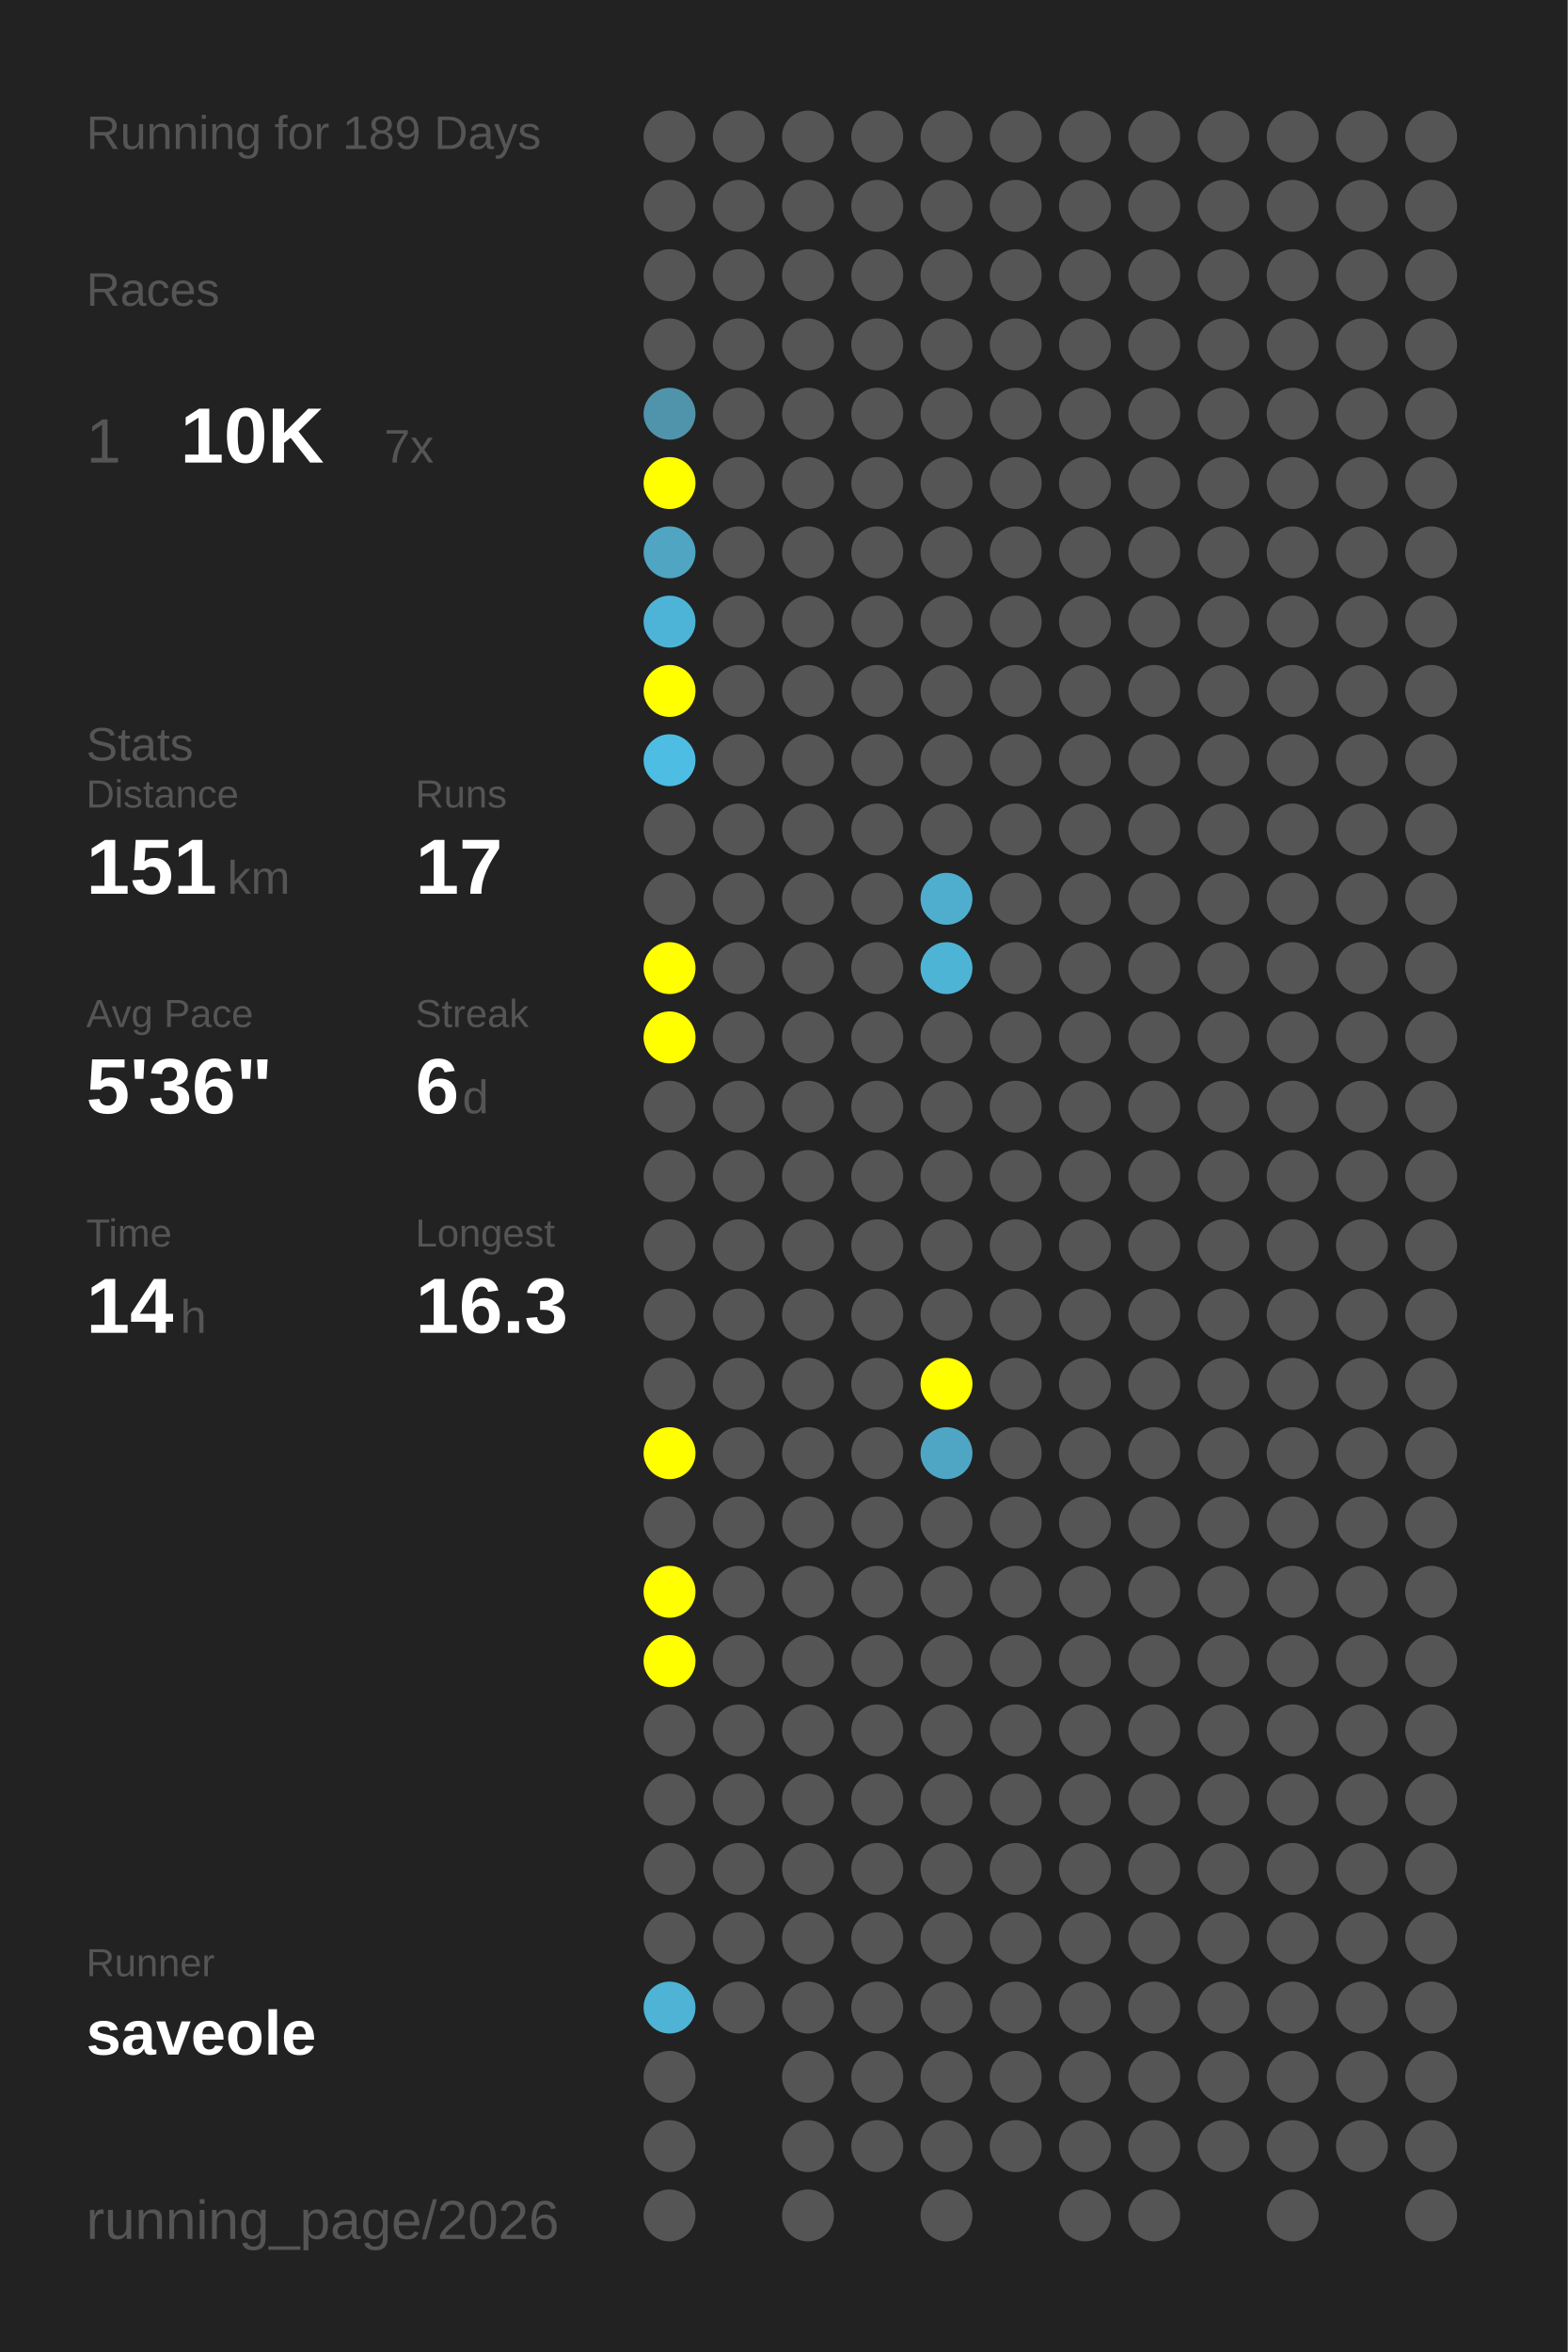
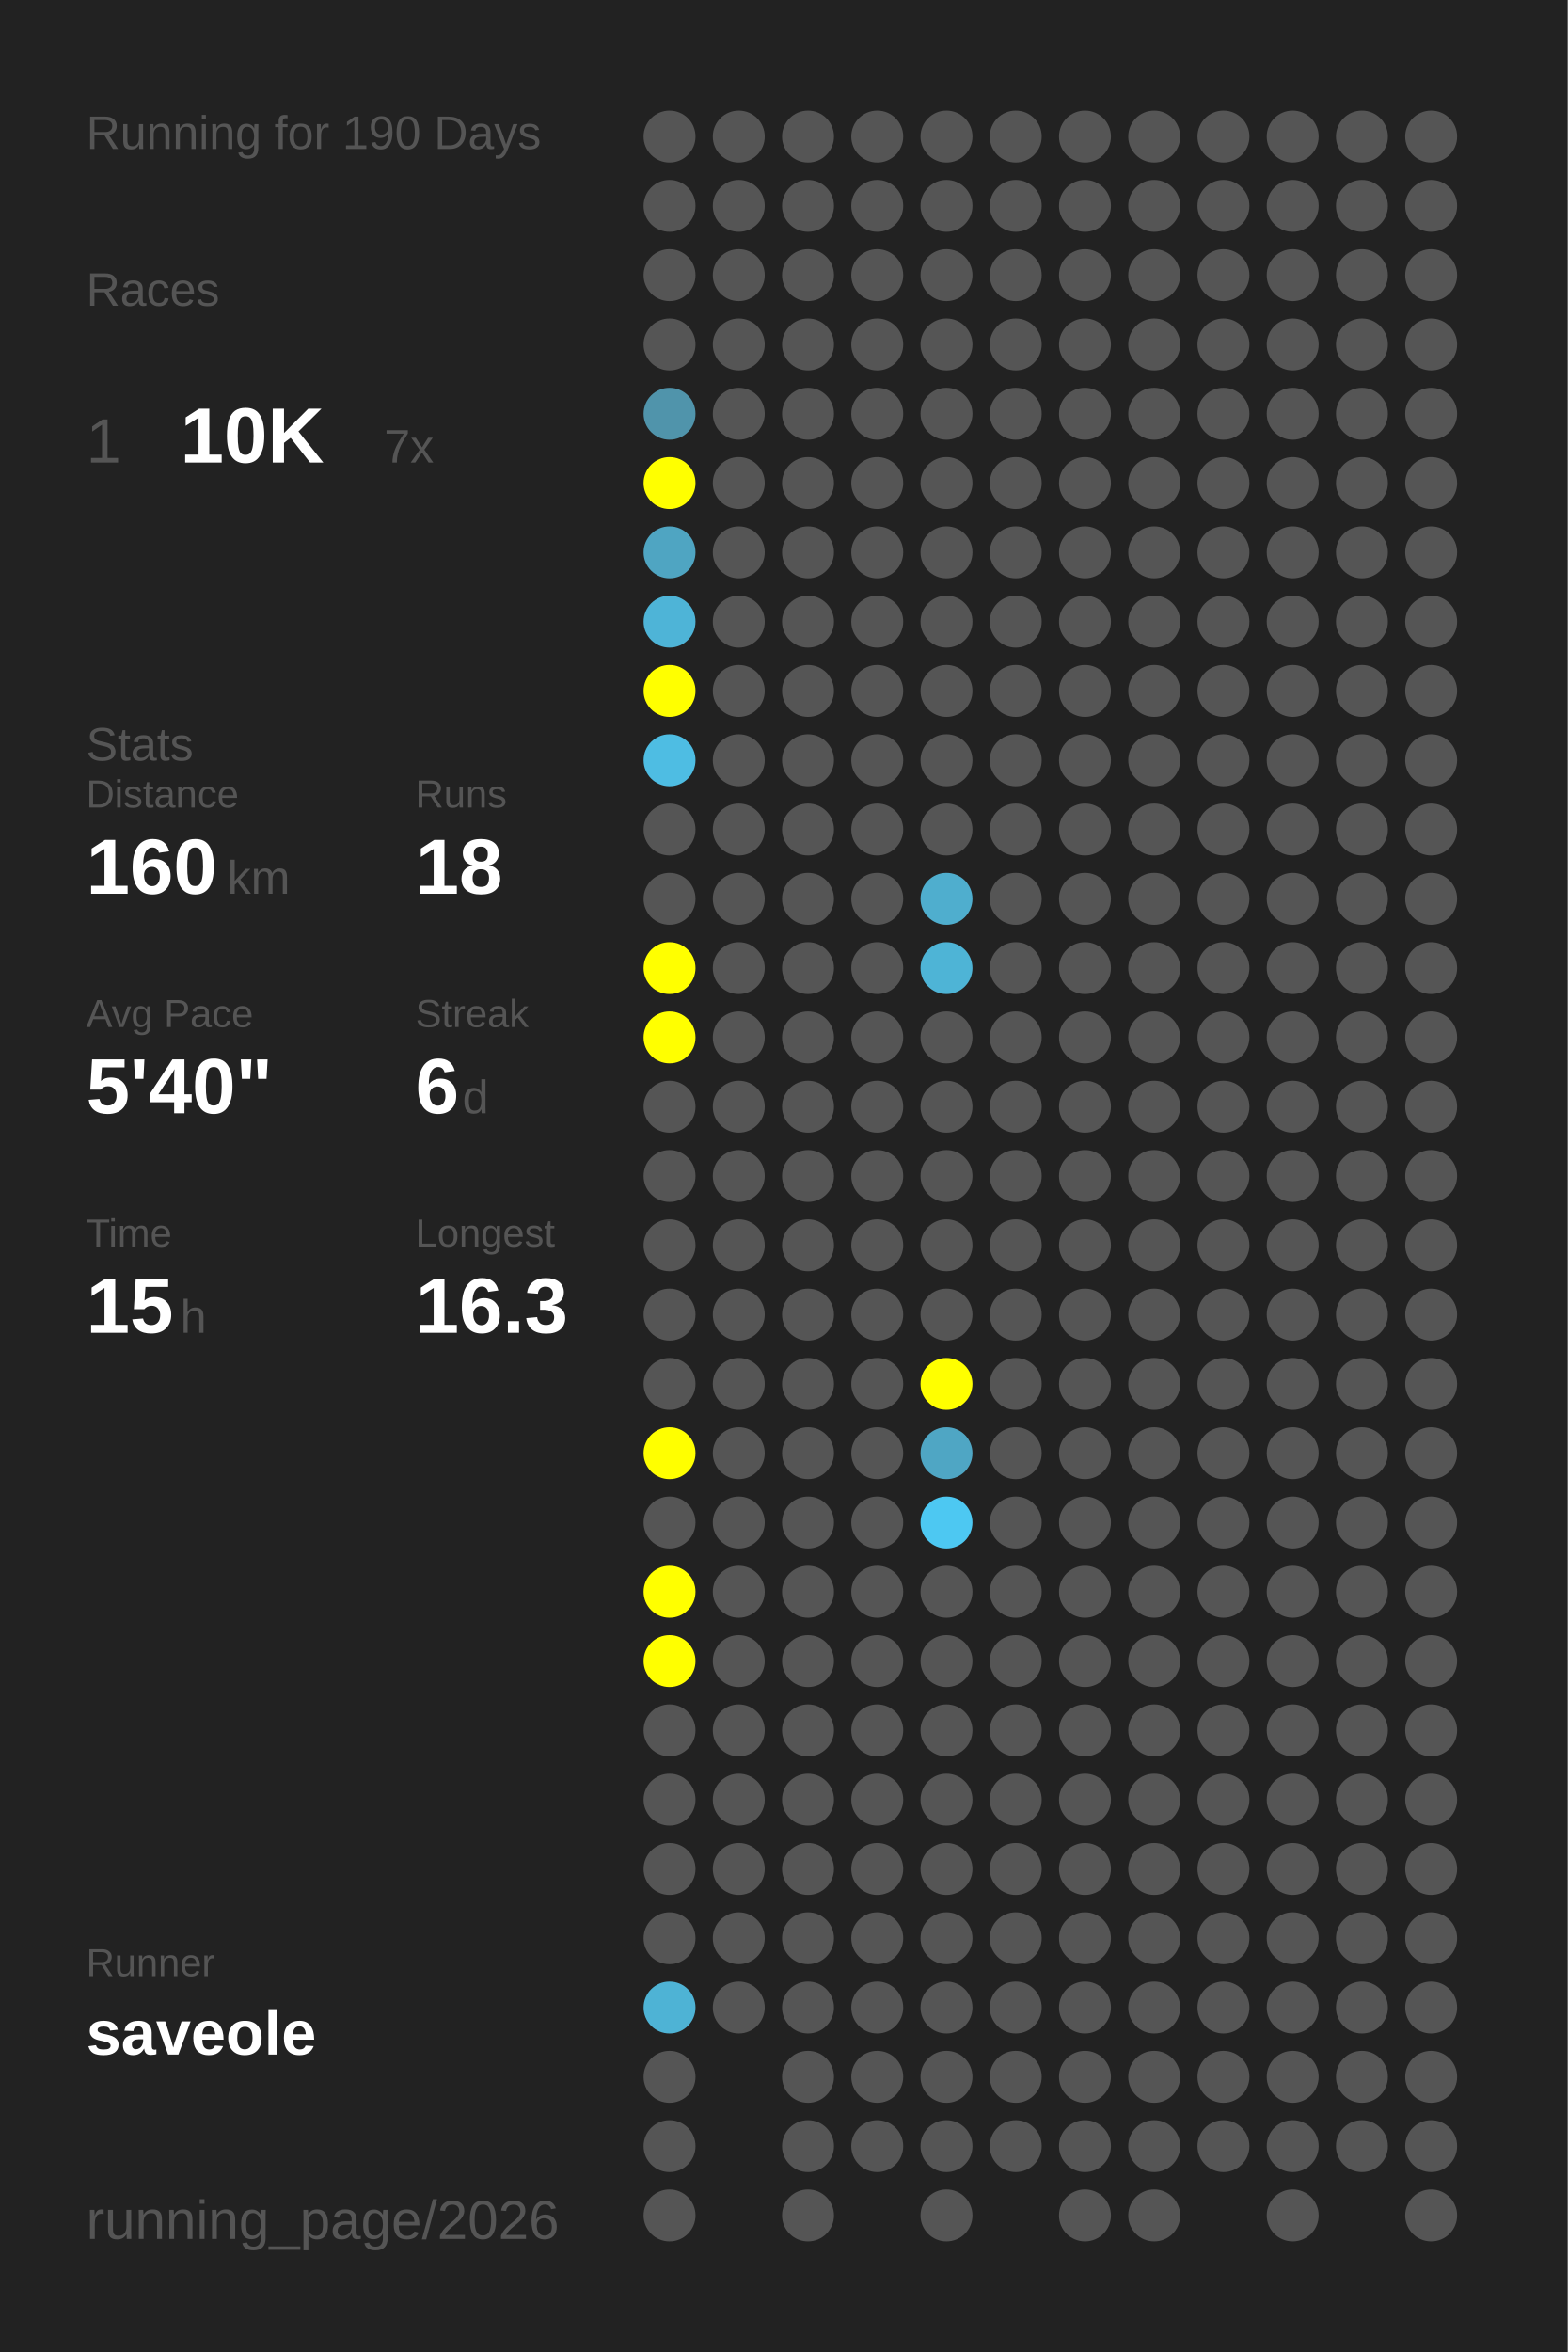
<svg xmlns="http://www.w3.org/2000/svg" baseProfile="full" height="300mm" version="1.1" viewBox="0,0,200,300" width="200mm">
  <defs />
  <rect fill="#222222" height="300" width="200" x="0" y="0" />
-   <text fill="#555555" style="font-size:6px; font-family:Arial;" x="11" y="19">Running for 189 Days</text>
+   <text fill="#555555" style="font-size:6px; font-family:Arial;" x="11" y="19">Running for 190 Days</text>
  <text fill="#555555" style="font-size:6px; font-family:Arial;" x="11" y="39">Races</text>
  <text fill="#555555" style="font-size:8px; font-family:Arial;" x="11" y="59">1</text>
  <text fill="#FFFFFF" style="font-size:10px; font-family:Arial; font-weight:bold;" x="23" y="59">10K</text>
  <text fill="#555555" style="font-size:6px; font-family:Arial;" x="49" y="59">7x</text>
  <text fill="#555555" style="font-size:6px; font-family:Arial;" x="11" y="97">Stats</text>
  <text fill="#555555" style="font-size:5px; font-family:Arial;" x="11" y="103">Distance</text>
-   <text fill="#FFFFFF" style="font-size:10px; font-family:Arial; font-weight:bold;" x="11" y="114">151</text>
+   <text fill="#FFFFFF" style="font-size:10px; font-family:Arial; font-weight:bold;" x="11" y="114">160</text>
  <text fill="#555555" style="font-size:6px; font-family:Arial;" x="29" y="114">km</text>
  <text fill="#555555" style="font-size:5px; font-family:Arial;" x="53" y="103">Runs</text>
-   <text fill="#FFFFFF" style="font-size:10px; font-family:Arial; font-weight:bold;" x="53" y="114">17</text>
+   <text fill="#FFFFFF" style="font-size:10px; font-family:Arial; font-weight:bold;" x="53" y="114">18</text>
  <text fill="#555555" style="font-size:5px; font-family:Arial;" x="11" y="131">Avg Pace</text>
-   <text fill="#FFFFFF" style="font-size:10px; font-family:Arial; font-weight:bold;" x="11" y="142">5'36"</text>
+   <text fill="#FFFFFF" style="font-size:10px; font-family:Arial; font-weight:bold;" x="11" y="142">5'40"</text>
  <text fill="#555555" style="font-size:5px; font-family:Arial;" x="53" y="131">Streak</text>
  <text fill="#FFFFFF" style="font-size:10px; font-family:Arial; font-weight:bold;" x="53" y="142">6</text>
  <text fill="#555555" style="font-size:6px; font-family:Arial;" x="59" y="142">d</text>
  <text fill="#555555" style="font-size:5px; font-family:Arial;" x="11" y="159">Time</text>
-   <text fill="#FFFFFF" style="font-size:10px; font-family:Arial; font-weight:bold;" x="11" y="170">14</text>
+   <text fill="#FFFFFF" style="font-size:10px; font-family:Arial; font-weight:bold;" x="11" y="170">15</text>
  <text fill="#555555" style="font-size:6px; font-family:Arial;" x="23" y="170">h</text>
  <text fill="#555555" style="font-size:5px; font-family:Arial;" x="53" y="159">Longest</text>
  <text fill="#FFFFFF" style="font-size:10px; font-family:Arial; font-weight:bold;" x="53" y="170">16.3</text>
  <text fill="#555555" style="font-size:5px; font-family:Arial;" x="11" y="252.065">Runner</text>
  <text fill="#FFFFFF" style="font-size:8px; font-family:Arial; font-weight:bold;" x="11" y="262.065">saveole</text>
  <text fill="#555555" style="font-size:7px; font-family:Arial;" x="11" y="285.581">running_page/2026</text>
  <circle cx="85.417" cy="17.419" fill="#555555" r="3.312" />
  <circle cx="85.417" cy="26.258" fill="#555555" r="3.312" />
  <circle cx="85.417" cy="35.097" fill="#555555" r="3.312" />
  <circle cx="85.417" cy="43.935" fill="#555555" r="3.312" />
  <circle cx="85.417" cy="52.774" fill="#5094ab" r="3.312" />
  <circle cx="85.417" cy="61.613" fill="#FFFF00" r="3.312" />
  <circle cx="85.417" cy="70.452" fill="#4fa5c2" r="3.312" />
  <circle cx="85.417" cy="79.29" fill="#4eb4d7" r="3.312" />
  <circle cx="85.417" cy="88.129" fill="#FFFF00" r="3.312" />
  <circle cx="85.417" cy="96.968" fill="#4ebde3" r="3.312" />
  <circle cx="85.417" cy="105.806" fill="#555555" r="3.312" />
  <circle cx="85.417" cy="114.645" fill="#555555" r="3.312" />
  <circle cx="85.417" cy="123.484" fill="#FFFF00" r="3.312" />
  <circle cx="85.417" cy="132.323" fill="#FFFF00" r="3.312" />
  <circle cx="85.417" cy="141.161" fill="#555555" r="3.312" />
  <circle cx="85.417" cy="150" fill="#555555" r="3.312" />
  <circle cx="85.417" cy="158.839" fill="#555555" r="3.312" />
  <circle cx="85.417" cy="167.677" fill="#555555" r="3.312" />
  <circle cx="85.417" cy="176.516" fill="#555555" r="3.312" />
  <circle cx="85.417" cy="185.355" fill="#FFFF00" r="3.312" />
  <circle cx="85.417" cy="194.194" fill="#555555" r="3.312" />
  <circle cx="85.417" cy="203.032" fill="#FFFF00" r="3.312" />
  <circle cx="85.417" cy="211.871" fill="#FFFF00" r="3.312" />
  <circle cx="85.417" cy="220.71" fill="#555555" r="3.312" />
  <circle cx="85.417" cy="229.548" fill="#555555" r="3.312" />
  <circle cx="85.417" cy="238.387" fill="#555555" r="3.312" />
  <circle cx="85.417" cy="247.226" fill="#555555" r="3.312" />
  <circle cx="85.417" cy="256.065" fill="#4eb3d5" r="3.312" />
  <circle cx="85.417" cy="264.903" fill="#555555" r="3.312" />
  <circle cx="85.417" cy="273.742" fill="#555555" r="3.312" />
  <circle cx="85.417" cy="282.581" fill="#555555" r="3.312" />
  <circle cx="94.25" cy="17.419" fill="#555555" r="3.312" />
  <circle cx="94.25" cy="26.258" fill="#555555" r="3.312" />
  <circle cx="94.25" cy="35.097" fill="#555555" r="3.312" />
  <circle cx="94.25" cy="43.935" fill="#555555" r="3.312" />
  <circle cx="94.25" cy="52.774" fill="#555555" r="3.312" />
  <circle cx="94.25" cy="61.613" fill="#555555" r="3.312" />
  <circle cx="94.25" cy="70.452" fill="#555555" r="3.312" />
  <circle cx="94.25" cy="79.29" fill="#555555" r="3.312" />
  <circle cx="94.25" cy="88.129" fill="#555555" r="3.312" />
  <circle cx="94.25" cy="96.968" fill="#555555" r="3.312" />
  <circle cx="94.25" cy="105.806" fill="#555555" r="3.312" />
  <circle cx="94.25" cy="114.645" fill="#555555" r="3.312" />
  <circle cx="94.25" cy="123.484" fill="#555555" r="3.312" />
  <circle cx="94.25" cy="132.323" fill="#555555" r="3.312" />
  <circle cx="94.25" cy="141.161" fill="#555555" r="3.312" />
  <circle cx="94.25" cy="150" fill="#555555" r="3.312" />
  <circle cx="94.25" cy="158.839" fill="#555555" r="3.312" />
  <circle cx="94.25" cy="167.677" fill="#555555" r="3.312" />
  <circle cx="94.25" cy="176.516" fill="#555555" r="3.312" />
  <circle cx="94.25" cy="185.355" fill="#555555" r="3.312" />
  <circle cx="94.25" cy="194.194" fill="#555555" r="3.312" />
  <circle cx="94.25" cy="203.032" fill="#555555" r="3.312" />
  <circle cx="94.25" cy="211.871" fill="#555555" r="3.312" />
  <circle cx="94.25" cy="220.71" fill="#555555" r="3.312" />
  <circle cx="94.25" cy="229.548" fill="#555555" r="3.312" />
  <circle cx="94.25" cy="238.387" fill="#555555" r="3.312" />
  <circle cx="94.25" cy="247.226" fill="#555555" r="3.312" />
  <circle cx="94.25" cy="256.065" fill="#555555" r="3.312" />
  <circle cx="103.083" cy="17.419" fill="#555555" r="3.312" />
  <circle cx="103.083" cy="26.258" fill="#555555" r="3.312" />
  <circle cx="103.083" cy="35.097" fill="#555555" r="3.312" />
  <circle cx="103.083" cy="43.935" fill="#555555" r="3.312" />
  <circle cx="103.083" cy="52.774" fill="#555555" r="3.312" />
  <circle cx="103.083" cy="61.613" fill="#555555" r="3.312" />
  <circle cx="103.083" cy="70.452" fill="#555555" r="3.312" />
  <circle cx="103.083" cy="79.29" fill="#555555" r="3.312" />
  <circle cx="103.083" cy="88.129" fill="#555555" r="3.312" />
  <circle cx="103.083" cy="96.968" fill="#555555" r="3.312" />
  <circle cx="103.083" cy="105.806" fill="#555555" r="3.312" />
  <circle cx="103.083" cy="114.645" fill="#555555" r="3.312" />
  <circle cx="103.083" cy="123.484" fill="#555555" r="3.312" />
  <circle cx="103.083" cy="132.323" fill="#555555" r="3.312" />
  <circle cx="103.083" cy="141.161" fill="#555555" r="3.312" />
  <circle cx="103.083" cy="150" fill="#555555" r="3.312" />
  <circle cx="103.083" cy="158.839" fill="#555555" r="3.312" />
  <circle cx="103.083" cy="167.677" fill="#555555" r="3.312" />
  <circle cx="103.083" cy="176.516" fill="#555555" r="3.312" />
  <circle cx="103.083" cy="185.355" fill="#555555" r="3.312" />
  <circle cx="103.083" cy="194.194" fill="#555555" r="3.312" />
  <circle cx="103.083" cy="203.032" fill="#555555" r="3.312" />
  <circle cx="103.083" cy="211.871" fill="#555555" r="3.312" />
  <circle cx="103.083" cy="220.71" fill="#555555" r="3.312" />
  <circle cx="103.083" cy="229.548" fill="#555555" r="3.312" />
  <circle cx="103.083" cy="238.387" fill="#555555" r="3.312" />
  <circle cx="103.083" cy="247.226" fill="#555555" r="3.312" />
  <circle cx="103.083" cy="256.065" fill="#555555" r="3.312" />
  <circle cx="103.083" cy="264.903" fill="#555555" r="3.312" />
  <circle cx="103.083" cy="273.742" fill="#555555" r="3.312" />
  <circle cx="103.083" cy="282.581" fill="#555555" r="3.312" />
  <circle cx="111.917" cy="17.419" fill="#555555" r="3.312" />
  <circle cx="111.917" cy="26.258" fill="#555555" r="3.312" />
  <circle cx="111.917" cy="35.097" fill="#555555" r="3.312" />
  <circle cx="111.917" cy="43.935" fill="#555555" r="3.312" />
  <circle cx="111.917" cy="52.774" fill="#555555" r="3.312" />
  <circle cx="111.917" cy="61.613" fill="#555555" r="3.312" />
  <circle cx="111.917" cy="70.452" fill="#555555" r="3.312" />
  <circle cx="111.917" cy="79.29" fill="#555555" r="3.312" />
  <circle cx="111.917" cy="88.129" fill="#555555" r="3.312" />
  <circle cx="111.917" cy="96.968" fill="#555555" r="3.312" />
  <circle cx="111.917" cy="105.806" fill="#555555" r="3.312" />
  <circle cx="111.917" cy="114.645" fill="#555555" r="3.312" />
  <circle cx="111.917" cy="123.484" fill="#555555" r="3.312" />
  <circle cx="111.917" cy="132.323" fill="#555555" r="3.312" />
  <circle cx="111.917" cy="141.161" fill="#555555" r="3.312" />
  <circle cx="111.917" cy="150" fill="#555555" r="3.312" />
  <circle cx="111.917" cy="158.839" fill="#555555" r="3.312" />
  <circle cx="111.917" cy="167.677" fill="#555555" r="3.312" />
  <circle cx="111.917" cy="176.516" fill="#555555" r="3.312" />
  <circle cx="111.917" cy="185.355" fill="#555555" r="3.312" />
  <circle cx="111.917" cy="194.194" fill="#555555" r="3.312" />
  <circle cx="111.917" cy="203.032" fill="#555555" r="3.312" />
  <circle cx="111.917" cy="211.871" fill="#555555" r="3.312" />
  <circle cx="111.917" cy="220.71" fill="#555555" r="3.312" />
  <circle cx="111.917" cy="229.548" fill="#555555" r="3.312" />
  <circle cx="111.917" cy="238.387" fill="#555555" r="3.312" />
  <circle cx="111.917" cy="247.226" fill="#555555" r="3.312" />
  <circle cx="111.917" cy="256.065" fill="#555555" r="3.312" />
  <circle cx="111.917" cy="264.903" fill="#555555" r="3.312" />
  <circle cx="111.917" cy="273.742" fill="#555555" r="3.312" />
  <circle cx="120.75" cy="17.419" fill="#555555" r="3.312" />
  <circle cx="120.75" cy="26.258" fill="#555555" r="3.312" />
  <circle cx="120.75" cy="35.097" fill="#555555" r="3.312" />
  <circle cx="120.75" cy="43.935" fill="#555555" r="3.312" />
  <circle cx="120.75" cy="52.774" fill="#555555" r="3.312" />
  <circle cx="120.75" cy="61.613" fill="#555555" r="3.312" />
  <circle cx="120.75" cy="70.452" fill="#555555" r="3.312" />
  <circle cx="120.75" cy="79.29" fill="#555555" r="3.312" />
  <circle cx="120.75" cy="88.129" fill="#555555" r="3.312" />
  <circle cx="120.75" cy="96.968" fill="#555555" r="3.312" />
  <circle cx="120.75" cy="105.806" fill="#555555" r="3.312" />
  <circle cx="120.75" cy="114.645" fill="#4faece" r="3.312" />
  <circle cx="120.75" cy="123.484" fill="#4eb4d6" r="3.312" />
  <circle cx="120.75" cy="132.323" fill="#555555" r="3.312" />
  <circle cx="120.75" cy="141.161" fill="#555555" r="3.312" />
  <circle cx="120.75" cy="150" fill="#555555" r="3.312" />
  <circle cx="120.75" cy="158.839" fill="#555555" r="3.312" />
  <circle cx="120.75" cy="167.677" fill="#555555" r="3.312" />
  <circle cx="120.75" cy="176.516" fill="#FFFF00" r="3.312" />
  <circle cx="120.75" cy="185.355" fill="#4fa6c4" r="3.312" />
-   <circle cx="120.75" cy="194.194" fill="#555555" r="3.312" />
+   <circle cx="120.75" cy="194.194" fill="#4dc8f2" r="3.312" />
  <circle cx="120.75" cy="203.032" fill="#555555" r="3.312" />
  <circle cx="120.75" cy="211.871" fill="#555555" r="3.312" />
  <circle cx="120.75" cy="220.71" fill="#555555" r="3.312" />
  <circle cx="120.75" cy="229.548" fill="#555555" r="3.312" />
  <circle cx="120.75" cy="238.387" fill="#555555" r="3.312" />
  <circle cx="120.75" cy="247.226" fill="#555555" r="3.312" />
  <circle cx="120.75" cy="256.065" fill="#555555" r="3.312" />
  <circle cx="120.75" cy="264.903" fill="#555555" r="3.312" />
  <circle cx="120.75" cy="273.742" fill="#555555" r="3.312" />
  <circle cx="120.75" cy="282.581" fill="#555555" r="3.312" />
  <circle cx="129.583" cy="17.419" fill="#555555" r="3.312" />
  <circle cx="129.583" cy="26.258" fill="#555555" r="3.312" />
  <circle cx="129.583" cy="35.097" fill="#555555" r="3.312" />
  <circle cx="129.583" cy="43.935" fill="#555555" r="3.312" />
  <circle cx="129.583" cy="52.774" fill="#555555" r="3.312" />
  <circle cx="129.583" cy="61.613" fill="#555555" r="3.312" />
  <circle cx="129.583" cy="70.452" fill="#555555" r="3.312" />
  <circle cx="129.583" cy="79.29" fill="#555555" r="3.312" />
  <circle cx="129.583" cy="88.129" fill="#555555" r="3.312" />
  <circle cx="129.583" cy="96.968" fill="#555555" r="3.312" />
  <circle cx="129.583" cy="105.806" fill="#555555" r="3.312" />
  <circle cx="129.583" cy="114.645" fill="#555555" r="3.312" />
  <circle cx="129.583" cy="123.484" fill="#555555" r="3.312" />
  <circle cx="129.583" cy="132.323" fill="#555555" r="3.312" />
  <circle cx="129.583" cy="141.161" fill="#555555" r="3.312" />
  <circle cx="129.583" cy="150" fill="#555555" r="3.312" />
  <circle cx="129.583" cy="158.839" fill="#555555" r="3.312" />
  <circle cx="129.583" cy="167.677" fill="#555555" r="3.312" />
  <circle cx="129.583" cy="176.516" fill="#555555" r="3.312" />
  <circle cx="129.583" cy="185.355" fill="#555555" r="3.312" />
  <circle cx="129.583" cy="194.194" fill="#555555" r="3.312" />
  <circle cx="129.583" cy="203.032" fill="#555555" r="3.312" />
  <circle cx="129.583" cy="211.871" fill="#555555" r="3.312" />
  <circle cx="129.583" cy="220.71" fill="#555555" r="3.312" />
  <circle cx="129.583" cy="229.548" fill="#555555" r="3.312" />
  <circle cx="129.583" cy="238.387" fill="#555555" r="3.312" />
  <circle cx="129.583" cy="247.226" fill="#555555" r="3.312" />
  <circle cx="129.583" cy="256.065" fill="#555555" r="3.312" />
  <circle cx="129.583" cy="264.903" fill="#555555" r="3.312" />
  <circle cx="129.583" cy="273.742" fill="#555555" r="3.312" />
  <circle cx="138.417" cy="17.419" fill="#555555" r="3.312" />
  <circle cx="138.417" cy="26.258" fill="#555555" r="3.312" />
  <circle cx="138.417" cy="35.097" fill="#555555" r="3.312" />
  <circle cx="138.417" cy="43.935" fill="#555555" r="3.312" />
  <circle cx="138.417" cy="52.774" fill="#555555" r="3.312" />
  <circle cx="138.417" cy="61.613" fill="#555555" r="3.312" />
  <circle cx="138.417" cy="70.452" fill="#555555" r="3.312" />
  <circle cx="138.417" cy="79.29" fill="#555555" r="3.312" />
  <circle cx="138.417" cy="88.129" fill="#555555" r="3.312" />
  <circle cx="138.417" cy="96.968" fill="#555555" r="3.312" />
  <circle cx="138.417" cy="105.806" fill="#555555" r="3.312" />
  <circle cx="138.417" cy="114.645" fill="#555555" r="3.312" />
  <circle cx="138.417" cy="123.484" fill="#555555" r="3.312" />
  <circle cx="138.417" cy="132.323" fill="#555555" r="3.312" />
  <circle cx="138.417" cy="141.161" fill="#555555" r="3.312" />
  <circle cx="138.417" cy="150" fill="#555555" r="3.312" />
  <circle cx="138.417" cy="158.839" fill="#555555" r="3.312" />
  <circle cx="138.417" cy="167.677" fill="#555555" r="3.312" />
  <circle cx="138.417" cy="176.516" fill="#555555" r="3.312" />
  <circle cx="138.417" cy="185.355" fill="#555555" r="3.312" />
  <circle cx="138.417" cy="194.194" fill="#555555" r="3.312" />
  <circle cx="138.417" cy="203.032" fill="#555555" r="3.312" />
  <circle cx="138.417" cy="211.871" fill="#555555" r="3.312" />
  <circle cx="138.417" cy="220.71" fill="#555555" r="3.312" />
  <circle cx="138.417" cy="229.548" fill="#555555" r="3.312" />
  <circle cx="138.417" cy="238.387" fill="#555555" r="3.312" />
  <circle cx="138.417" cy="247.226" fill="#555555" r="3.312" />
  <circle cx="138.417" cy="256.065" fill="#555555" r="3.312" />
  <circle cx="138.417" cy="264.903" fill="#555555" r="3.312" />
  <circle cx="138.417" cy="273.742" fill="#555555" r="3.312" />
  <circle cx="138.417" cy="282.581" fill="#555555" r="3.312" />
  <circle cx="147.25" cy="17.419" fill="#555555" r="3.312" />
  <circle cx="147.25" cy="26.258" fill="#555555" r="3.312" />
  <circle cx="147.25" cy="35.097" fill="#555555" r="3.312" />
  <circle cx="147.25" cy="43.935" fill="#555555" r="3.312" />
  <circle cx="147.25" cy="52.774" fill="#555555" r="3.312" />
  <circle cx="147.25" cy="61.613" fill="#555555" r="3.312" />
  <circle cx="147.25" cy="70.452" fill="#555555" r="3.312" />
  <circle cx="147.25" cy="79.29" fill="#555555" r="3.312" />
  <circle cx="147.25" cy="88.129" fill="#555555" r="3.312" />
  <circle cx="147.25" cy="96.968" fill="#555555" r="3.312" />
  <circle cx="147.25" cy="105.806" fill="#555555" r="3.312" />
  <circle cx="147.25" cy="114.645" fill="#555555" r="3.312" />
  <circle cx="147.25" cy="123.484" fill="#555555" r="3.312" />
  <circle cx="147.25" cy="132.323" fill="#555555" r="3.312" />
  <circle cx="147.25" cy="141.161" fill="#555555" r="3.312" />
  <circle cx="147.25" cy="150" fill="#555555" r="3.312" />
  <circle cx="147.25" cy="158.839" fill="#555555" r="3.312" />
  <circle cx="147.25" cy="167.677" fill="#555555" r="3.312" />
  <circle cx="147.25" cy="176.516" fill="#555555" r="3.312" />
  <circle cx="147.25" cy="185.355" fill="#555555" r="3.312" />
  <circle cx="147.25" cy="194.194" fill="#555555" r="3.312" />
  <circle cx="147.25" cy="203.032" fill="#555555" r="3.312" />
  <circle cx="147.25" cy="211.871" fill="#555555" r="3.312" />
  <circle cx="147.25" cy="220.71" fill="#555555" r="3.312" />
  <circle cx="147.25" cy="229.548" fill="#555555" r="3.312" />
  <circle cx="147.25" cy="238.387" fill="#555555" r="3.312" />
  <circle cx="147.25" cy="247.226" fill="#555555" r="3.312" />
  <circle cx="147.25" cy="256.065" fill="#555555" r="3.312" />
  <circle cx="147.25" cy="264.903" fill="#555555" r="3.312" />
  <circle cx="147.25" cy="273.742" fill="#555555" r="3.312" />
  <circle cx="147.25" cy="282.581" fill="#555555" r="3.312" />
  <circle cx="156.083" cy="17.419" fill="#555555" r="3.312" />
  <circle cx="156.083" cy="26.258" fill="#555555" r="3.312" />
  <circle cx="156.083" cy="35.097" fill="#555555" r="3.312" />
  <circle cx="156.083" cy="43.935" fill="#555555" r="3.312" />
  <circle cx="156.083" cy="52.774" fill="#555555" r="3.312" />
  <circle cx="156.083" cy="61.613" fill="#555555" r="3.312" />
  <circle cx="156.083" cy="70.452" fill="#555555" r="3.312" />
  <circle cx="156.083" cy="79.29" fill="#555555" r="3.312" />
  <circle cx="156.083" cy="88.129" fill="#555555" r="3.312" />
  <circle cx="156.083" cy="96.968" fill="#555555" r="3.312" />
  <circle cx="156.083" cy="105.806" fill="#555555" r="3.312" />
  <circle cx="156.083" cy="114.645" fill="#555555" r="3.312" />
  <circle cx="156.083" cy="123.484" fill="#555555" r="3.312" />
  <circle cx="156.083" cy="132.323" fill="#555555" r="3.312" />
  <circle cx="156.083" cy="141.161" fill="#555555" r="3.312" />
  <circle cx="156.083" cy="150" fill="#555555" r="3.312" />
  <circle cx="156.083" cy="158.839" fill="#555555" r="3.312" />
  <circle cx="156.083" cy="167.677" fill="#555555" r="3.312" />
  <circle cx="156.083" cy="176.516" fill="#555555" r="3.312" />
  <circle cx="156.083" cy="185.355" fill="#555555" r="3.312" />
  <circle cx="156.083" cy="194.194" fill="#555555" r="3.312" />
  <circle cx="156.083" cy="203.032" fill="#555555" r="3.312" />
  <circle cx="156.083" cy="211.871" fill="#555555" r="3.312" />
  <circle cx="156.083" cy="220.71" fill="#555555" r="3.312" />
  <circle cx="156.083" cy="229.548" fill="#555555" r="3.312" />
  <circle cx="156.083" cy="238.387" fill="#555555" r="3.312" />
  <circle cx="156.083" cy="247.226" fill="#555555" r="3.312" />
  <circle cx="156.083" cy="256.065" fill="#555555" r="3.312" />
  <circle cx="156.083" cy="264.903" fill="#555555" r="3.312" />
  <circle cx="156.083" cy="273.742" fill="#555555" r="3.312" />
  <circle cx="164.917" cy="17.419" fill="#555555" r="3.312" />
  <circle cx="164.917" cy="26.258" fill="#555555" r="3.312" />
  <circle cx="164.917" cy="35.097" fill="#555555" r="3.312" />
  <circle cx="164.917" cy="43.935" fill="#555555" r="3.312" />
  <circle cx="164.917" cy="52.774" fill="#555555" r="3.312" />
  <circle cx="164.917" cy="61.613" fill="#555555" r="3.312" />
  <circle cx="164.917" cy="70.452" fill="#555555" r="3.312" />
  <circle cx="164.917" cy="79.29" fill="#555555" r="3.312" />
  <circle cx="164.917" cy="88.129" fill="#555555" r="3.312" />
  <circle cx="164.917" cy="96.968" fill="#555555" r="3.312" />
  <circle cx="164.917" cy="105.806" fill="#555555" r="3.312" />
  <circle cx="164.917" cy="114.645" fill="#555555" r="3.312" />
  <circle cx="164.917" cy="123.484" fill="#555555" r="3.312" />
  <circle cx="164.917" cy="132.323" fill="#555555" r="3.312" />
  <circle cx="164.917" cy="141.161" fill="#555555" r="3.312" />
  <circle cx="164.917" cy="150" fill="#555555" r="3.312" />
  <circle cx="164.917" cy="158.839" fill="#555555" r="3.312" />
  <circle cx="164.917" cy="167.677" fill="#555555" r="3.312" />
  <circle cx="164.917" cy="176.516" fill="#555555" r="3.312" />
  <circle cx="164.917" cy="185.355" fill="#555555" r="3.312" />
  <circle cx="164.917" cy="194.194" fill="#555555" r="3.312" />
  <circle cx="164.917" cy="203.032" fill="#555555" r="3.312" />
  <circle cx="164.917" cy="211.871" fill="#555555" r="3.312" />
  <circle cx="164.917" cy="220.71" fill="#555555" r="3.312" />
  <circle cx="164.917" cy="229.548" fill="#555555" r="3.312" />
  <circle cx="164.917" cy="238.387" fill="#555555" r="3.312" />
  <circle cx="164.917" cy="247.226" fill="#555555" r="3.312" />
  <circle cx="164.917" cy="256.065" fill="#555555" r="3.312" />
  <circle cx="164.917" cy="264.903" fill="#555555" r="3.312" />
  <circle cx="164.917" cy="273.742" fill="#555555" r="3.312" />
  <circle cx="164.917" cy="282.581" fill="#555555" r="3.312" />
  <circle cx="173.75" cy="17.419" fill="#555555" r="3.312" />
  <circle cx="173.75" cy="26.258" fill="#555555" r="3.312" />
  <circle cx="173.75" cy="35.097" fill="#555555" r="3.312" />
  <circle cx="173.75" cy="43.935" fill="#555555" r="3.312" />
  <circle cx="173.75" cy="52.774" fill="#555555" r="3.312" />
  <circle cx="173.75" cy="61.613" fill="#555555" r="3.312" />
  <circle cx="173.75" cy="70.452" fill="#555555" r="3.312" />
  <circle cx="173.75" cy="79.29" fill="#555555" r="3.312" />
  <circle cx="173.75" cy="88.129" fill="#555555" r="3.312" />
  <circle cx="173.75" cy="96.968" fill="#555555" r="3.312" />
  <circle cx="173.75" cy="105.806" fill="#555555" r="3.312" />
  <circle cx="173.75" cy="114.645" fill="#555555" r="3.312" />
  <circle cx="173.75" cy="123.484" fill="#555555" r="3.312" />
  <circle cx="173.75" cy="132.323" fill="#555555" r="3.312" />
  <circle cx="173.75" cy="141.161" fill="#555555" r="3.312" />
  <circle cx="173.75" cy="150" fill="#555555" r="3.312" />
  <circle cx="173.75" cy="158.839" fill="#555555" r="3.312" />
  <circle cx="173.75" cy="167.677" fill="#555555" r="3.312" />
  <circle cx="173.75" cy="176.516" fill="#555555" r="3.312" />
  <circle cx="173.75" cy="185.355" fill="#555555" r="3.312" />
  <circle cx="173.75" cy="194.194" fill="#555555" r="3.312" />
  <circle cx="173.75" cy="203.032" fill="#555555" r="3.312" />
  <circle cx="173.75" cy="211.871" fill="#555555" r="3.312" />
  <circle cx="173.75" cy="220.71" fill="#555555" r="3.312" />
  <circle cx="173.75" cy="229.548" fill="#555555" r="3.312" />
  <circle cx="173.75" cy="238.387" fill="#555555" r="3.312" />
  <circle cx="173.75" cy="247.226" fill="#555555" r="3.312" />
  <circle cx="173.75" cy="256.065" fill="#555555" r="3.312" />
  <circle cx="173.75" cy="264.903" fill="#555555" r="3.312" />
  <circle cx="173.75" cy="273.742" fill="#555555" r="3.312" />
  <circle cx="182.583" cy="17.419" fill="#555555" r="3.312" />
  <circle cx="182.583" cy="26.258" fill="#555555" r="3.312" />
  <circle cx="182.583" cy="35.097" fill="#555555" r="3.312" />
  <circle cx="182.583" cy="43.935" fill="#555555" r="3.312" />
  <circle cx="182.583" cy="52.774" fill="#555555" r="3.312" />
  <circle cx="182.583" cy="61.613" fill="#555555" r="3.312" />
  <circle cx="182.583" cy="70.452" fill="#555555" r="3.312" />
  <circle cx="182.583" cy="79.29" fill="#555555" r="3.312" />
  <circle cx="182.583" cy="88.129" fill="#555555" r="3.312" />
  <circle cx="182.583" cy="96.968" fill="#555555" r="3.312" />
  <circle cx="182.583" cy="105.806" fill="#555555" r="3.312" />
  <circle cx="182.583" cy="114.645" fill="#555555" r="3.312" />
  <circle cx="182.583" cy="123.484" fill="#555555" r="3.312" />
  <circle cx="182.583" cy="132.323" fill="#555555" r="3.312" />
  <circle cx="182.583" cy="141.161" fill="#555555" r="3.312" />
  <circle cx="182.583" cy="150" fill="#555555" r="3.312" />
  <circle cx="182.583" cy="158.839" fill="#555555" r="3.312" />
  <circle cx="182.583" cy="167.677" fill="#555555" r="3.312" />
  <circle cx="182.583" cy="176.516" fill="#555555" r="3.312" />
  <circle cx="182.583" cy="185.355" fill="#555555" r="3.312" />
  <circle cx="182.583" cy="194.194" fill="#555555" r="3.312" />
  <circle cx="182.583" cy="203.032" fill="#555555" r="3.312" />
  <circle cx="182.583" cy="211.871" fill="#555555" r="3.312" />
  <circle cx="182.583" cy="220.71" fill="#555555" r="3.312" />
  <circle cx="182.583" cy="229.548" fill="#555555" r="3.312" />
  <circle cx="182.583" cy="238.387" fill="#555555" r="3.312" />
  <circle cx="182.583" cy="247.226" fill="#555555" r="3.312" />
  <circle cx="182.583" cy="256.065" fill="#555555" r="3.312" />
  <circle cx="182.583" cy="264.903" fill="#555555" r="3.312" />
  <circle cx="182.583" cy="273.742" fill="#555555" r="3.312" />
  <circle cx="182.583" cy="282.581" fill="#555555" r="3.312" />
</svg>
